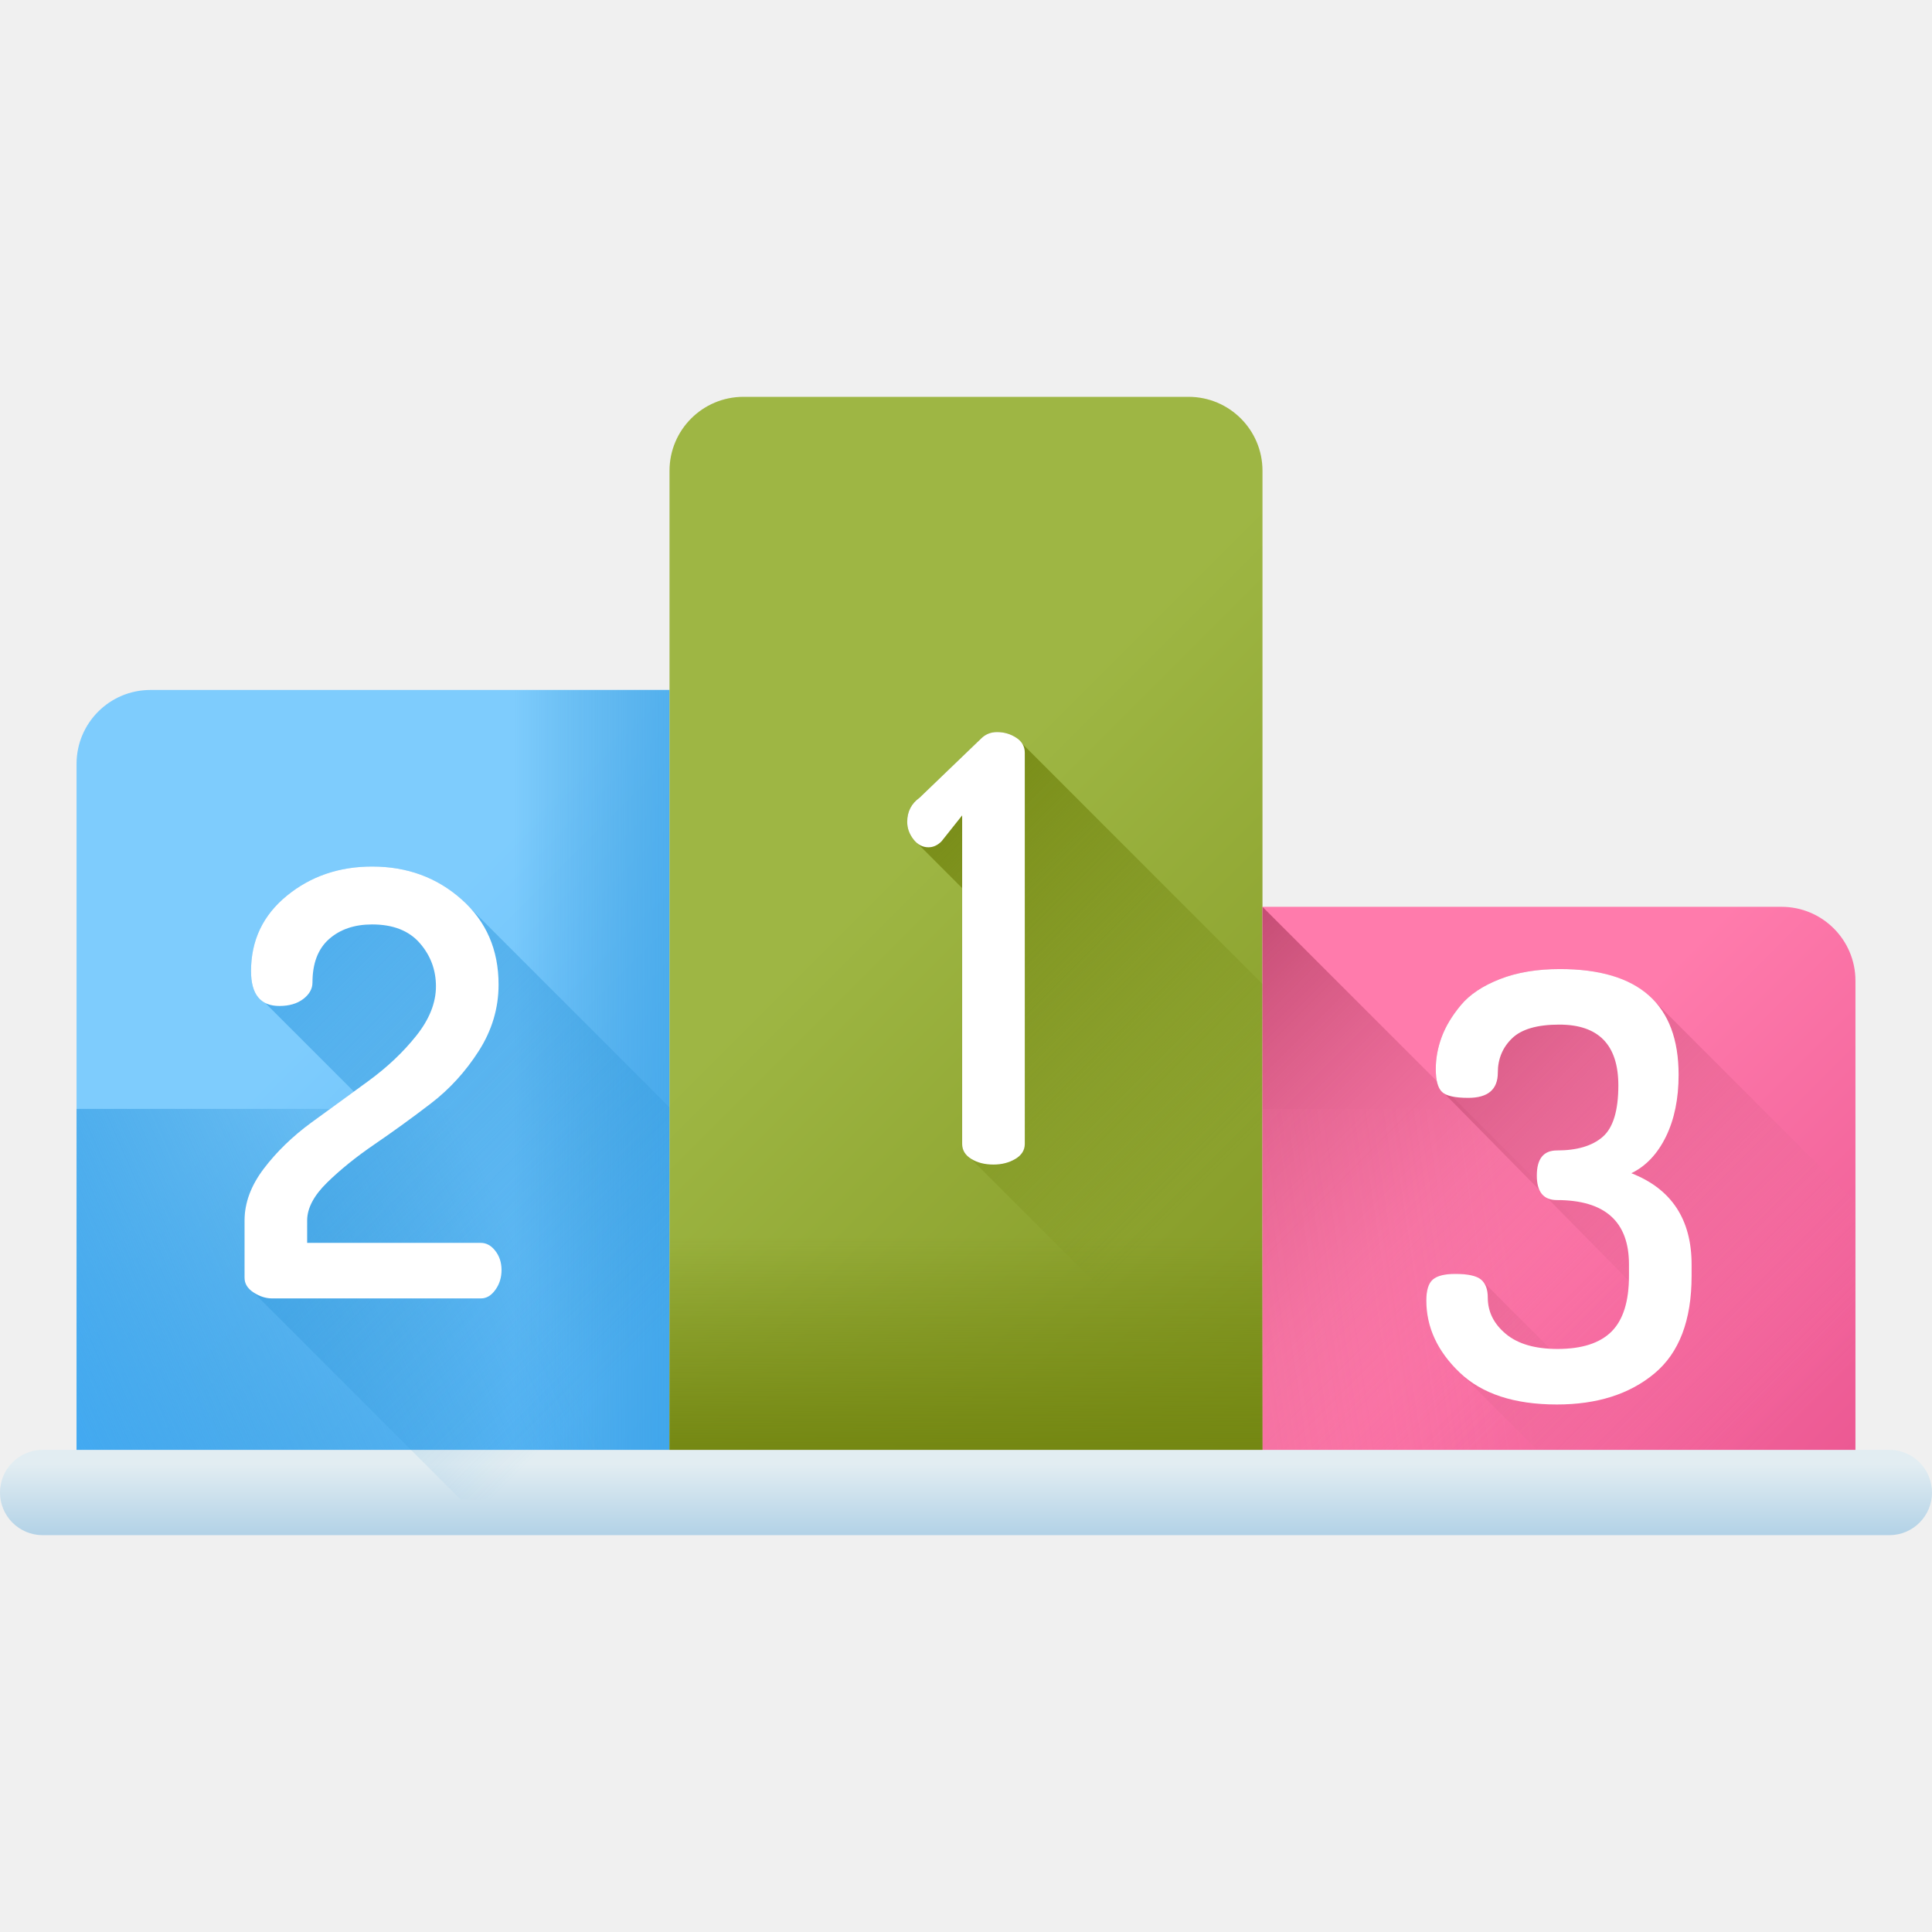
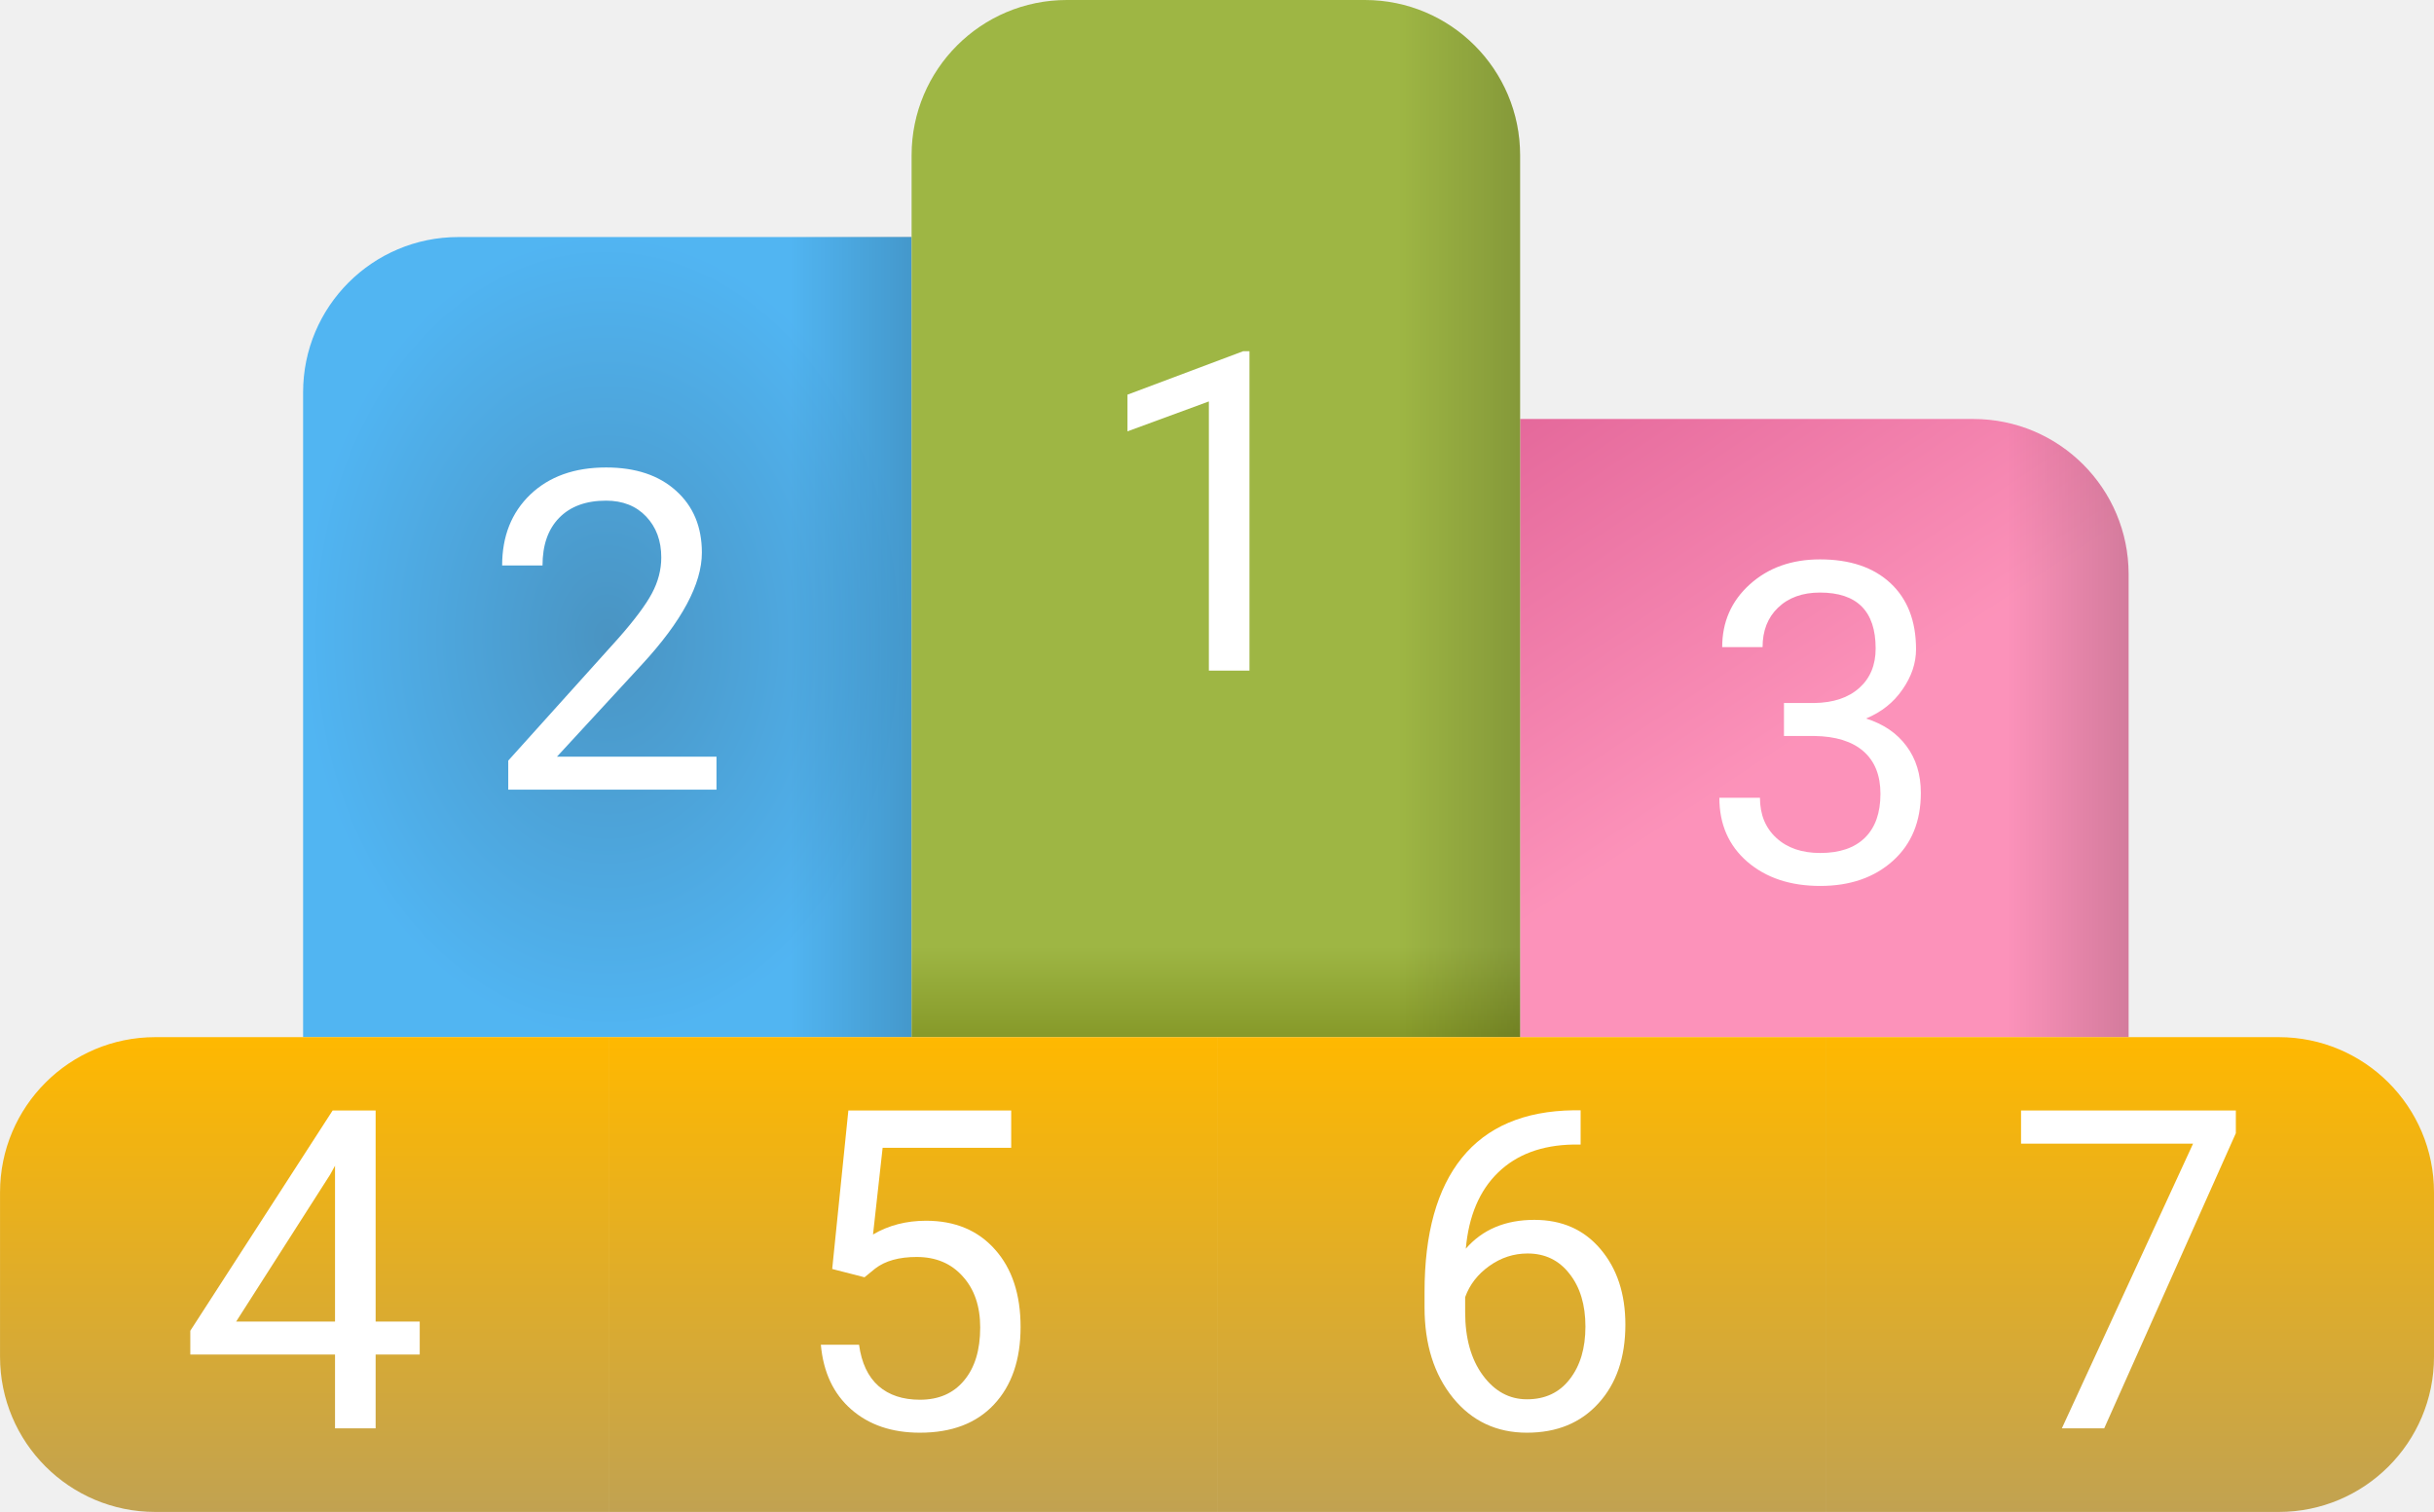
- <svg xmlns="http://www.w3.org/2000/svg" version="1.1" id="Capa_1" x="0px" y="0px" viewBox="0 0 512 512" style="enable-background:new 0 0 512 512;" xml:space="preserve">
-   <linearGradient id="SVGID_1_" gradientUnits="userSpaceOnUse" x1="81.95" y1="241.855" x2="236.43" y2="87.385" gradientTransform="matrix(1.0039 0 0 -1.0039 0.1922 516.5618)">
-     <stop offset="0" style="stop-color:#7ECCFD" />
-     <stop offset="1" style="stop-color:#3FA9F5" />
-   </linearGradient>
-   <path style="fill:url(#SVGID_1_);" d="M177.429,397.457H20.287V202.435c0-10.817,8.769-19.587,19.587-19.587h137.555  L177.429,397.457L177.429,397.457z" />
-   <linearGradient id="SVGID_2_" gradientUnits="userSpaceOnUse" x1="135.229" y1="225.529" x2="208.739" y2="225.529" gradientTransform="matrix(1.0039 0 0 -1.0039 0.1922 516.5618)">
-     <stop offset="0" style="stop-color:#1F88C9;stop-opacity:0" />
-     <stop offset="1" style="stop-color:#3FA9F5" />
-   </linearGradient>
-   <rect x="109.036" y="182.845" style="fill:url(#SVGID_2_);" width="68.397" height="214.608" />
-   <linearGradient id="SVGID_3_" gradientUnits="userSpaceOnUse" x1="231.481" y1="281.826" x2="419.271" y2="94.046" gradientTransform="matrix(1.0039 0 0 -1.0039 0.1922 516.5618)">
-     <stop offset="0" style="stop-color:#9EB644" />
-     <stop offset="0.046" style="stop-color:#9CB441" />
-     <stop offset="1" style="stop-color:#738611" />
-   </linearGradient>
-   <path style="fill:url(#SVGID_3_);" d="M334.571,397.457H177.429V124.753c0-10.817,8.769-19.587,19.587-19.587h117.969  c10.817,0,19.587,8.769,19.587,19.587V397.457z" />
-   <linearGradient id="SVGID_4_" gradientUnits="userSpaceOnUse" x1="391.74" y1="210.785" x2="526.5" y2="76.035" gradientTransform="matrix(1.0039 0 0 -1.0039 0.1922 516.5618)">
-     <stop offset="0" style="stop-color:#FF7BAC" />
-     <stop offset="1" style="stop-color:#E24786" />
-   </linearGradient>
-   <path style="fill:url(#SVGID_4_);" d="M491.713,397.457H334.571V240.315h137.555c10.817,0,19.587,8.769,19.587,19.587  L491.713,397.457L491.713,397.457z" />
-   <linearGradient id="SVGID_5_" gradientUnits="userSpaceOnUse" x1="397.971" y1="132.006" x2="263.051" y2="266.925" gradientTransform="matrix(1.0039 0 0 -1.0039 0.1922 516.5618)">
-     <stop offset="0" style="stop-color:#FF7BAC;stop-opacity:0" />
-     <stop offset="1" style="stop-color:#9E2E4F" />
-   </linearGradient>
-   <polygon style="fill:url(#SVGID_5_);" points="491.713,397.457 334.571,397.457 334.571,240.315 " />
-   <linearGradient id="SVGID_6_" gradientUnits="userSpaceOnUse" x1="135.911" y1="186.836" x2="0.491" y2="127.086" gradientTransform="matrix(1.0039 0 0 -1.0039 0.1922 516.5618)">
-     <stop offset="0" style="stop-color:#1F88C9;stop-opacity:0" />
-     <stop offset="1" style="stop-color:#3FA9F5" />
-   </linearGradient>
-   <rect x="20.289" y="293.868" style="fill:url(#SVGID_6_);" width="157.144" height="103.585" />
-   <linearGradient id="SVGID_7_" gradientUnits="userSpaceOnUse" x1="254.814" y1="188.383" x2="254.814" y2="128.633" gradientTransform="matrix(1.0039 0 0 -1.0039 0.1922 516.5618)">
-     <stop offset="0" style="stop-color:#738611;stop-opacity:0" />
-     <stop offset="1" style="stop-color:#738611" />
-   </linearGradient>
-   <rect x="177.433" y="293.868" style="fill:url(#SVGID_7_);" width="157.144" height="103.585" />
-   <linearGradient id="SVGID_8_" gradientUnits="userSpaceOnUse" x1="400.927" y1="168.672" x2="2.767" y2="108.922" gradientTransform="matrix(1.0039 0 0 -1.0039 0.1922 516.5618)">
-     <stop offset="0" style="stop-color:#FF7BAC;stop-opacity:0" />
-     <stop offset="1" style="stop-color:#9E2E4F" />
-   </linearGradient>
-   <rect x="334.567" y="293.868" style="fill:url(#SVGID_8_);" width="157.144" height="103.585" />
-   <linearGradient id="SVGID_9_" gradientUnits="userSpaceOnUse" x1="473.281" y1="138.805" x2="324.87" y2="287.225" gradientTransform="matrix(1.0039 0 0 -1.0039 0.1922 516.5618)">
-     <stop offset="0" style="stop-color:#FF7BAC;stop-opacity:0" />
-     <stop offset="1" style="stop-color:#9E2E4F" />
-   </linearGradient>
-   <path style="fill:url(#SVGID_9_);" d="M491.713,318.564l-53.393-53.393c-5.202-5.559-13.501-8.36-24.943-8.36  c-6.055,0-11.351,0.888-15.891,2.661c-4.541,1.776-7.985,4.071-10.334,6.889c-2.348,2.818-4.046,5.637-5.088,8.455  c-1.045,2.818-1.566,5.637-1.566,8.455c0,3.029,0.548,5.064,1.644,6.106c0.198,0.189,0.451,0.354,0.729,0.509l48.786,49.54  c-0.198,6.081-1.714,10.575-4.579,13.44c-3.081,3.08-7.856,4.618-14.327,4.618c-0.669,0-1.314-0.022-1.948-0.056  c-0.052-0.048-0.089-0.111-0.145-0.158l-18.183-18.183c-1.201-0.99-3.472-1.488-6.81-1.488c-2.818,0-4.803,0.497-5.95,1.488  c-1.15,0.994-1.723,2.845-1.723,5.559c0,7.1,2.948,13.465,8.847,19.102c0.036,0.035,0.075,0.066,0.112,0.1l33.599,33.607h71.163  v-78.892H491.713z" />
-   <linearGradient id="SVGID_10_" gradientUnits="userSpaceOnUse" x1="254.809" y1="128.054" x2="254.809" y2="101.883" gradientTransform="matrix(1.0039 0 0 -1.0039 0.1922 516.5618)">
-     <stop offset="0" style="stop-color:#E2EDF2" />
-     <stop offset="1" style="stop-color:#9FC7E2" />
-   </linearGradient>
-   <path style="fill:url(#SVGID_10_);" d="M500.697,406.834H11.303C5.061,406.834,0,401.773,0,395.532  c0-6.242,5.061-11.303,11.303-11.303h489.394c6.242,0,11.303,5.061,11.303,11.303C512,401.773,506.939,406.834,500.697,406.834z" />
-   <linearGradient id="SVGID_11_" gradientUnits="userSpaceOnUse" x1="320.677" y1="205.552" x2="222.677" y2="303.552" gradientTransform="matrix(1.0039 0 0 -1.0039 0.1922 516.5618)">
-     <stop offset="0" style="stop-color:#738611;stop-opacity:0" />
-     <stop offset="1" style="stop-color:#738611" />
-   </linearGradient>
-   <path style="fill:url(#SVGID_11_);" d="M334.571,260.773l-65.262-65.278c-1.515-0.99-3.21-1.488-5.089-1.488  c-1.671,0-3.08,0.575-4.227,1.723l-16.284,15.657c-2.193,1.565-3.288,3.705-3.288,6.419c0,1.671,0.548,3.209,1.644,4.618  l12.916,12.936v67.776c0,1.613,0.76,2.906,2.27,3.885l77.319,77.319V260.773H334.571z" />
-   <path style="fill:#FFFFFF;" d="M240.421,217.806c0-2.714,1.096-4.854,3.288-6.419l16.284-15.657  c1.147-1.147,2.556-1.723,4.227-1.723c1.879,0,3.574,0.497,5.089,1.488c1.511,0.994,2.27,2.324,2.27,3.993v103.649  c0,1.672-0.837,3.002-2.505,3.993c-1.672,0.994-3.601,1.488-5.794,1.488c-2.297,0-4.254-0.494-5.871-1.488  c-1.62-0.991-2.427-2.321-2.427-3.993v-87.052l-5.48,6.889c-1.044,1.045-2.192,1.566-3.444,1.566c-1.566,0-2.896-0.705-3.993-2.114  C240.969,221.016,240.421,219.477,240.421,217.806z" />
-   <linearGradient id="SVGID_12_" gradientUnits="userSpaceOnUse" x1="165.259" y1="154.074" x2="5.761" y2="313.574" gradientTransform="matrix(1.0039 0 0 -1.0039 0.1922 516.5618)">
-     <stop offset="0" style="stop-color:#1F88C9;stop-opacity:0" />
-     <stop offset="1" style="stop-color:#3FA9F5" />
-   </linearGradient>
-   <path style="fill:url(#SVGID_12_);" d="M177.429,293.46l-55.086-55.091c-6.523-5.817-14.431-8.726-23.72-8.726  c-8.767,0-16.311,2.583-22.624,7.751c-6.317,5.166-9.472,11.821-9.472,19.962c0,4.361,1.262,7.17,3.774,8.442l23.374,23.374  c0.024,0.045,0.049,0.089,0.074,0.134l-11.252,8.19c-4.983,3.65-9.179,7.716-12.584,12.198c-3.405,4.483-5.108,9.069-5.108,13.761  v15.167c0,1.566,0.802,2.867,2.41,3.909l54.926,54.926h55.289V293.46H177.429z" />
-   <g>
-     <path style="fill:#FFFFFF;" d="M64.804,338.622v-15.168c0-4.691,1.703-9.278,5.108-13.761c3.405-4.482,7.601-8.547,12.584-12.198   l15.031-10.94c5.01-3.645,9.262-7.657,12.76-12.034c3.496-4.374,5.244-8.751,5.244-13.127c0-4.374-1.436-8.203-4.305-11.486   c-2.873-3.28-7.073-4.922-12.604-4.922c-4.696,0-8.508,1.296-11.429,3.887c-2.923,2.591-4.384,6.425-4.384,11.501   c0,1.658-0.81,3.112-2.426,4.355c-1.62,1.243-3.734,1.864-6.342,1.864c-5.01,0-7.515-3.078-7.515-9.237   c0-8.142,3.155-14.796,9.472-19.962c6.314-5.167,13.857-7.751,22.624-7.751c9.288,0,17.196,2.909,23.72,8.726   c6.522,5.818,9.786,13.335,9.786,22.558c0,6.253-1.749,12.112-5.245,17.583c-3.499,5.47-7.726,10.105-12.683,13.907   c-4.958,3.804-9.918,7.398-14.874,10.783c-4.958,3.385-9.186,6.799-12.682,10.236c-3.499,3.439-5.244,6.773-5.244,10.003v5.937   h46.032c1.461,0,2.74,0.705,3.836,2.114c1.096,1.41,1.644,3.107,1.644,5.088c0,1.984-0.546,3.733-1.634,5.245   c-1.089,1.514-2.358,2.27-3.81,2.27H72.112c-1.658,0-3.293-0.521-4.897-1.563C65.606,341.489,64.804,340.188,64.804,338.622z" />
-     <path style="fill:#FFFFFF;" d="M377.992,344.647c0-2.713,0.572-4.565,1.723-5.559c1.146-0.99,3.131-1.488,5.95-1.488   c3.339,0,5.609,0.497,6.81,1.488c1.199,0.994,1.801,2.583,1.801,4.776c0,3.758,1.59,6.966,4.776,9.629   c3.182,2.661,7.75,3.993,13.7,3.993c6.471,0,11.246-1.539,14.327-4.618c3.077-3.077,4.618-8.009,4.618-14.796v-2.975   c0-11.375-6.368-17.066-19.102-17.066c-3.55,0-5.323-2.165-5.323-6.497c0-4.435,1.774-6.654,5.323-6.654   c5.324,0,9.368-1.199,12.134-3.602c2.765-2.399,4.149-6.94,4.149-13.621c0-10.749-5.22-16.127-15.656-16.127   c-5.847,0-10.021,1.219-12.526,3.65c-2.505,2.434-3.758,5.462-3.758,9.085c0,4.452-2.61,6.679-7.829,6.679   c-3.55,0-5.872-0.521-6.967-1.566c-1.095-1.042-1.644-3.077-1.644-6.106c0-2.818,0.521-5.637,1.566-8.455   c1.042-2.818,2.74-5.637,5.088-8.455c2.349-2.818,5.794-5.113,10.334-6.889c4.54-1.774,9.836-2.661,15.891-2.661   c20.98,0,31.471,9.344,31.471,28.025c0,6.352-1.123,11.817-3.366,16.396c-2.246,4.58-5.299,7.806-9.159,9.68   c10.647,4.169,15.97,12.246,15.97,24.234v2.97c0,11.78-3.288,20.405-9.865,25.878c-6.576,5.473-15.186,8.208-25.834,8.208   c-11.272,0-19.86-2.818-25.755-8.455C380.94,358.111,377.992,351.746,377.992,344.647z" />
-   </g>
-   <g>
- </g>
-   <g>
- </g>
-   <g>
- </g>
-   <g>
- </g>
-   <g>
- </g>
-   <g>
- </g>
-   <g>
- </g>
-   <g>
- </g>
-   <g>
- </g>
-   <g>
- </g>
-   <g>
- </g>
-   <g>
- </g>
-   <g>
- </g>
-   <g>
- </g>
-   <g>
- </g>
+ <svg xmlns="http://www.w3.org/2000/svg" width="784" height="487" viewBox="0 0 784 487" fill="none">
+   <rect width="784" height="487" fill="transperant" />
+   <path d="M489.63 134.96H635.63C663.244 134.96 685.63 157.346 685.63 184.96V334.071H489.63V134.96Z" fill="url(#paint0_linear)" fill-opacity="0.8" />
+   <path d="M489.63 134.96H635.63C663.244 134.96 685.63 157.346 685.63 184.96V334.071H489.63V134.96Z" fill="url(#paint1_linear)" fill-opacity="0.8" />
+   <path d="M574.622 226.444H584.396C590.536 226.35 595.365 224.733 598.88 221.593C602.396 218.452 604.154 214.21 604.154 208.866C604.154 196.866 598.177 190.866 586.224 190.866C580.599 190.866 576.099 192.483 572.724 195.718C569.396 198.905 567.732 203.147 567.732 208.444H554.724C554.724 200.335 557.677 193.608 563.583 188.264C569.536 182.874 577.083 180.179 586.224 180.179C595.88 180.179 603.45 182.733 608.935 187.843C614.419 192.952 617.161 200.054 617.161 209.147C617.161 213.6 615.708 217.913 612.802 222.085C609.943 226.257 606.029 229.374 601.06 231.436C606.685 233.218 611.021 236.171 614.068 240.296C617.161 244.421 618.708 249.46 618.708 255.413C618.708 264.6 615.708 271.889 609.708 277.28C603.708 282.671 595.904 285.366 586.294 285.366C576.685 285.366 568.857 282.764 562.81 277.561C556.81 272.358 553.81 265.491 553.81 256.96H566.888C566.888 262.35 568.646 266.663 572.161 269.897C575.677 273.132 580.388 274.749 586.294 274.749C592.575 274.749 597.38 273.108 600.708 269.827C604.036 266.546 605.7 261.835 605.7 255.694C605.7 249.741 603.872 245.171 600.216 241.983C596.56 238.796 591.286 237.155 584.396 237.061H574.622V226.444Z" fill="white" />
+   <path d="M97.63 126.354C97.63 98.74 120.016 76.354 147.63 76.354H293.63V334.071H97.63V126.354Z" fill="url(#paint2_angular)" fill-opacity="0.8" />
+   <path d="M97.63 126.255C97.63 98.641 120.016 76.255 147.63 76.255H293.63V334.071H97.63V126.255Z" fill="url(#paint3_linear)" fill-opacity="0.8" />
+   <path d="M230.786 254.354H163.708V245.003L199.146 205.628C204.396 199.675 208.005 194.846 209.974 191.143C211.99 187.393 212.997 183.526 212.997 179.542C212.997 174.198 211.38 169.815 208.146 166.393C204.911 162.971 200.599 161.261 195.208 161.261C188.74 161.261 183.701 163.112 180.091 166.815C176.529 170.471 174.747 175.581 174.747 182.143H161.74C161.74 172.721 164.763 165.104 170.81 159.292C176.904 153.479 185.036 150.573 195.208 150.573C204.724 150.573 212.247 153.081 217.779 158.096C223.31 163.065 226.076 169.698 226.076 177.995C226.076 188.073 219.654 200.073 206.81 213.995L179.388 243.737H230.786V254.354Z" fill="white" />
+   <path d="M293.63 50C293.63 22.386 316.016 0 343.63 0H439.63C467.244 0 489.63 22.386 489.63 50V334.071H293.63V50Z" fill="url(#paint4_linear)" />
+   <path d="M293.63 50C293.63 22.386 316.016 0 343.63 0H439.63C467.244 0 489.63 22.386 489.63 50V334.071H293.63V50Z" fill="url(#paint5_linear)" fill-opacity="0.8" />
+   <path d="M402.458 216H389.38V129.305L363.154 138.938V127.125L400.419 113.133H402.458V216Z" fill="white" />
+   <path d="M0.011 384.071C0.011 356.457 22.397 334.071 50.011 334.071H196V487H50.011C22.397 487 0.011 464.614 0.011 437V384.071Z" fill="url(#paint6_linear)" />
+   <path d="M120.992 425.688H135.195V436.305H120.992V460.071H107.914V436.305H61.297V428.641L107.141 357.696H120.992V425.688ZM76.062 425.688H107.914V375.485L106.367 378.297L76.062 425.688Z" fill="white" />
+   <path d="M196.011 334.071H392V487H196.011V334.071Z" fill="url(#paint7_linear)" />
+   <path d="M268.055 408.743L273.258 357.696H325.711V369.719H284.297L281.203 397.633C286.219 394.68 291.914 393.204 298.289 393.204C307.617 393.204 315.023 396.297 320.508 402.485C325.992 408.626 328.734 416.946 328.734 427.446C328.734 437.993 325.875 446.313 320.156 452.407C314.484 458.454 306.539 461.477 296.32 461.477C287.273 461.477 279.891 458.969 274.172 453.954C268.453 448.938 265.195 442.001 264.398 433.141H276.703C277.5 439.001 279.586 443.43 282.961 446.43C286.336 449.383 290.789 450.86 296.32 450.86C302.367 450.86 307.102 448.797 310.523 444.672C313.992 440.547 315.727 434.852 315.727 427.587C315.727 420.743 313.852 415.258 310.102 411.133C306.398 406.962 301.453 404.876 295.266 404.876C289.594 404.876 285.141 406.118 281.906 408.602L278.461 411.415L268.055 408.743Z" fill="white" />
+   <path d="M392.011 334.071H588V487H392.011V334.071Z" fill="url(#paint8_linear)" />
+   <path d="M509.125 357.626V368.665H506.734C496.609 368.852 488.547 371.852 482.547 377.665C476.547 383.477 473.078 391.657 472.141 402.204C477.531 396.016 484.891 392.922 494.219 392.922C503.125 392.922 510.227 396.063 515.523 402.344C520.867 408.626 523.539 416.735 523.539 426.672C523.539 437.219 520.656 445.657 514.891 451.985C509.172 458.313 501.484 461.477 491.828 461.477C482.031 461.477 474.086 457.727 467.992 450.227C461.898 442.68 458.852 432.977 458.852 421.118V416.126C458.852 397.282 462.859 382.891 470.875 372.954C478.938 362.969 490.914 357.86 506.805 357.626H509.125ZM492.039 403.751C487.586 403.751 483.484 405.087 479.734 407.758C475.984 410.43 473.383 413.782 471.93 417.813V422.594C471.93 431.032 473.828 437.829 477.625 442.985C481.422 448.141 486.156 450.719 491.828 450.719C497.688 450.719 502.281 448.563 505.609 444.251C508.984 439.938 510.672 434.29 510.672 427.305C510.672 420.274 508.961 414.602 505.539 410.29C502.164 405.93 497.664 403.751 492.039 403.751Z" fill="white" />
+   <path d="M588.011 334.071H734C761.614 334.071 784 356.457 784 384.071V437C784 464.614 761.614 487 734 487H588.011V334.071Z" fill="url(#paint9_linear)" />
+   <path d="M720.172 365.008L677.773 460.071H664.133L706.391 368.383H650.984V357.696H720.172V365.008Z" fill="white" />
+   <defs>
+     <linearGradient id="paint0_linear" x1="489.63" y1="135.131" x2="565.661" y2="249.457" gradientUnits="userSpaceOnUse">
+       <stop stop-color="#E24786" />
+       <stop offset="1" stop-color="#FF7BAC" />
+     </linearGradient>
+     <linearGradient id="paint1_linear" x1="685.63" y1="234.281" x2="646.43" y2="234.281" gradientUnits="userSpaceOnUse">
+       <stop stop-opacity="0.2" />
+       <stop offset="1" stop-opacity="0" />
+     </linearGradient>
+     <radialGradient id="paint2_angular" cx="0" cy="0" r="1" gradientUnits="userSpaceOnUse" gradientTransform="translate(195.63 205.212) rotate(179.852) scale(98.0003 128.859)">
+       <stop stop-color="#207DB7" />
+       <stop offset="0" stop-color="#207DB7" />
+       <stop offset="1" stop-color="#29A6F3" />
+     </radialGradient>
+     <linearGradient id="paint3_linear" x1="293.63" y1="204.86" x2="254.43" y2="204.86" gradientUnits="userSpaceOnUse">
+       <stop stop-opacity="0.2" />
+       <stop offset="1" stop-opacity="0" />
+     </linearGradient>
+     <linearGradient id="paint4_linear" x1="391.26" y1="304.969" x2="391.26" y2="334.071" gradientUnits="userSpaceOnUse">
+       <stop stop-color="#9EB644" />
+       <stop offset="1" stop-color="#869929" />
+     </linearGradient>
+     <linearGradient id="paint5_linear" x1="489.63" y1="166.642" x2="450.43" y2="166.642" gradientUnits="userSpaceOnUse">
+       <stop stop-opacity="0.2" />
+       <stop offset="1" stop-opacity="0" />
+     </linearGradient>
+     <linearGradient id="paint6_linear" x1="98.006" y1="334.071" x2="98.006" y2="487" gradientUnits="userSpaceOnUse">
+       <stop stop-color="#FFB800" />
+       <stop offset="1" stop-color="#C1A251" />
+     </linearGradient>
+     <linearGradient id="paint7_linear" x1="294.006" y1="334.071" x2="294.006" y2="487" gradientUnits="userSpaceOnUse">
+       <stop stop-color="#FFB800" />
+       <stop offset="1" stop-color="#C1A251" />
+     </linearGradient>
+     <linearGradient id="paint8_linear" x1="490.006" y1="334.071" x2="490.006" y2="487" gradientUnits="userSpaceOnUse">
+       <stop stop-color="#FFB800" />
+       <stop offset="1" stop-color="#C1A251" />
+     </linearGradient>
+     <linearGradient id="paint9_linear" x1="686.006" y1="334.071" x2="686.006" y2="487" gradientUnits="userSpaceOnUse">
+       <stop stop-color="#FFB800" />
+       <stop offset="1" stop-color="#C1A251" />
+     </linearGradient>
+   </defs>
</svg>
